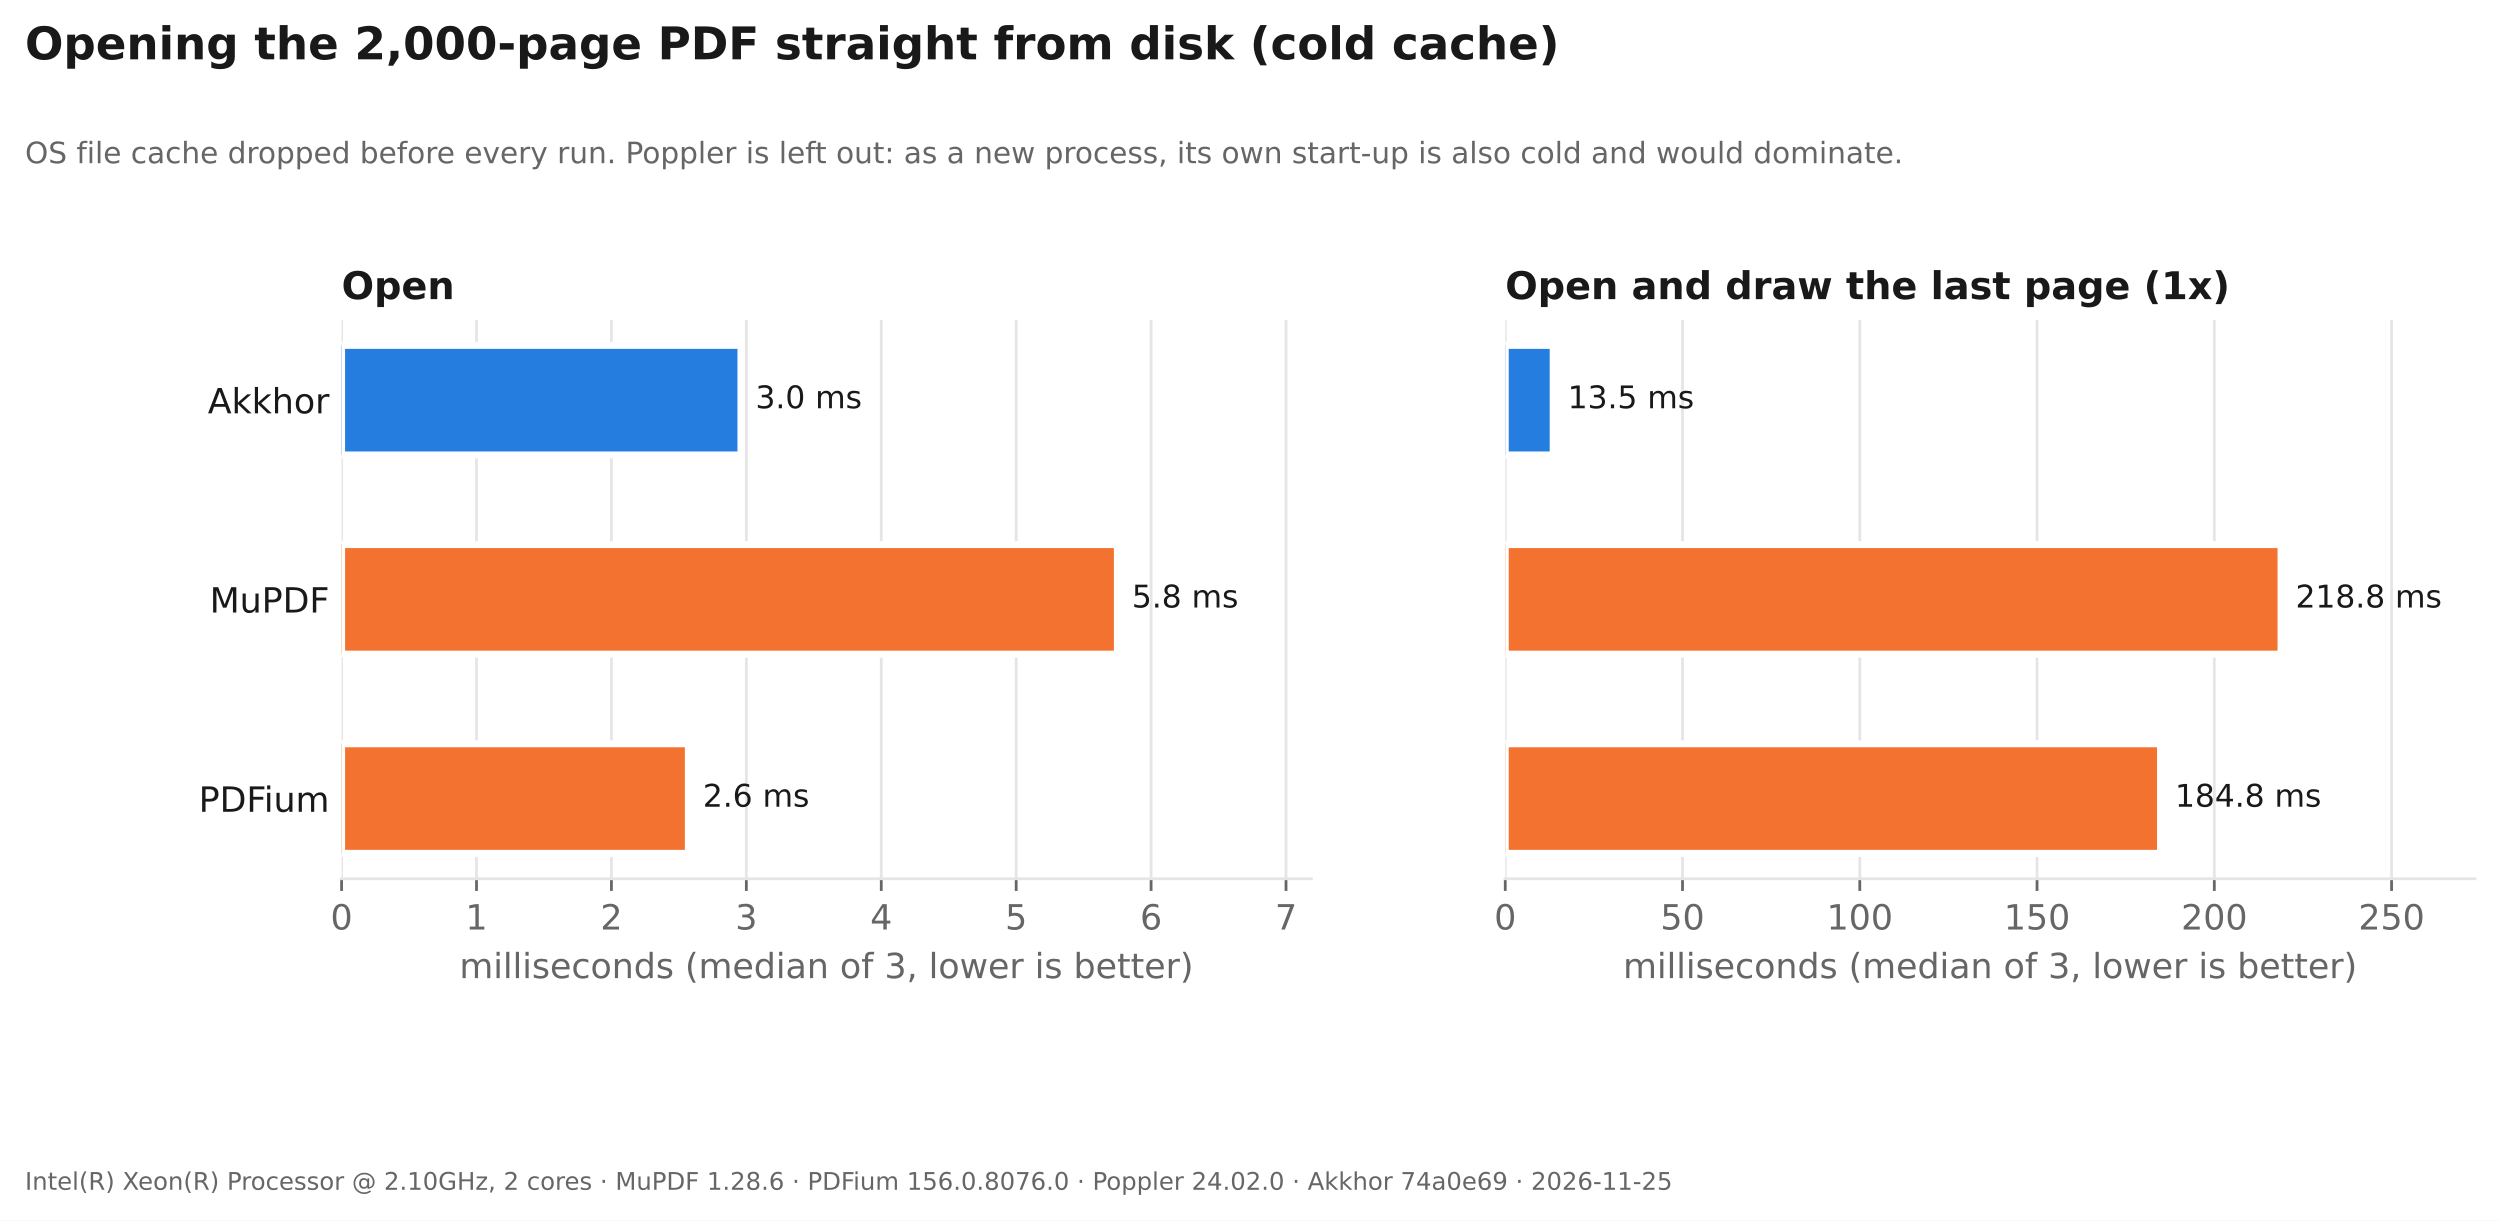
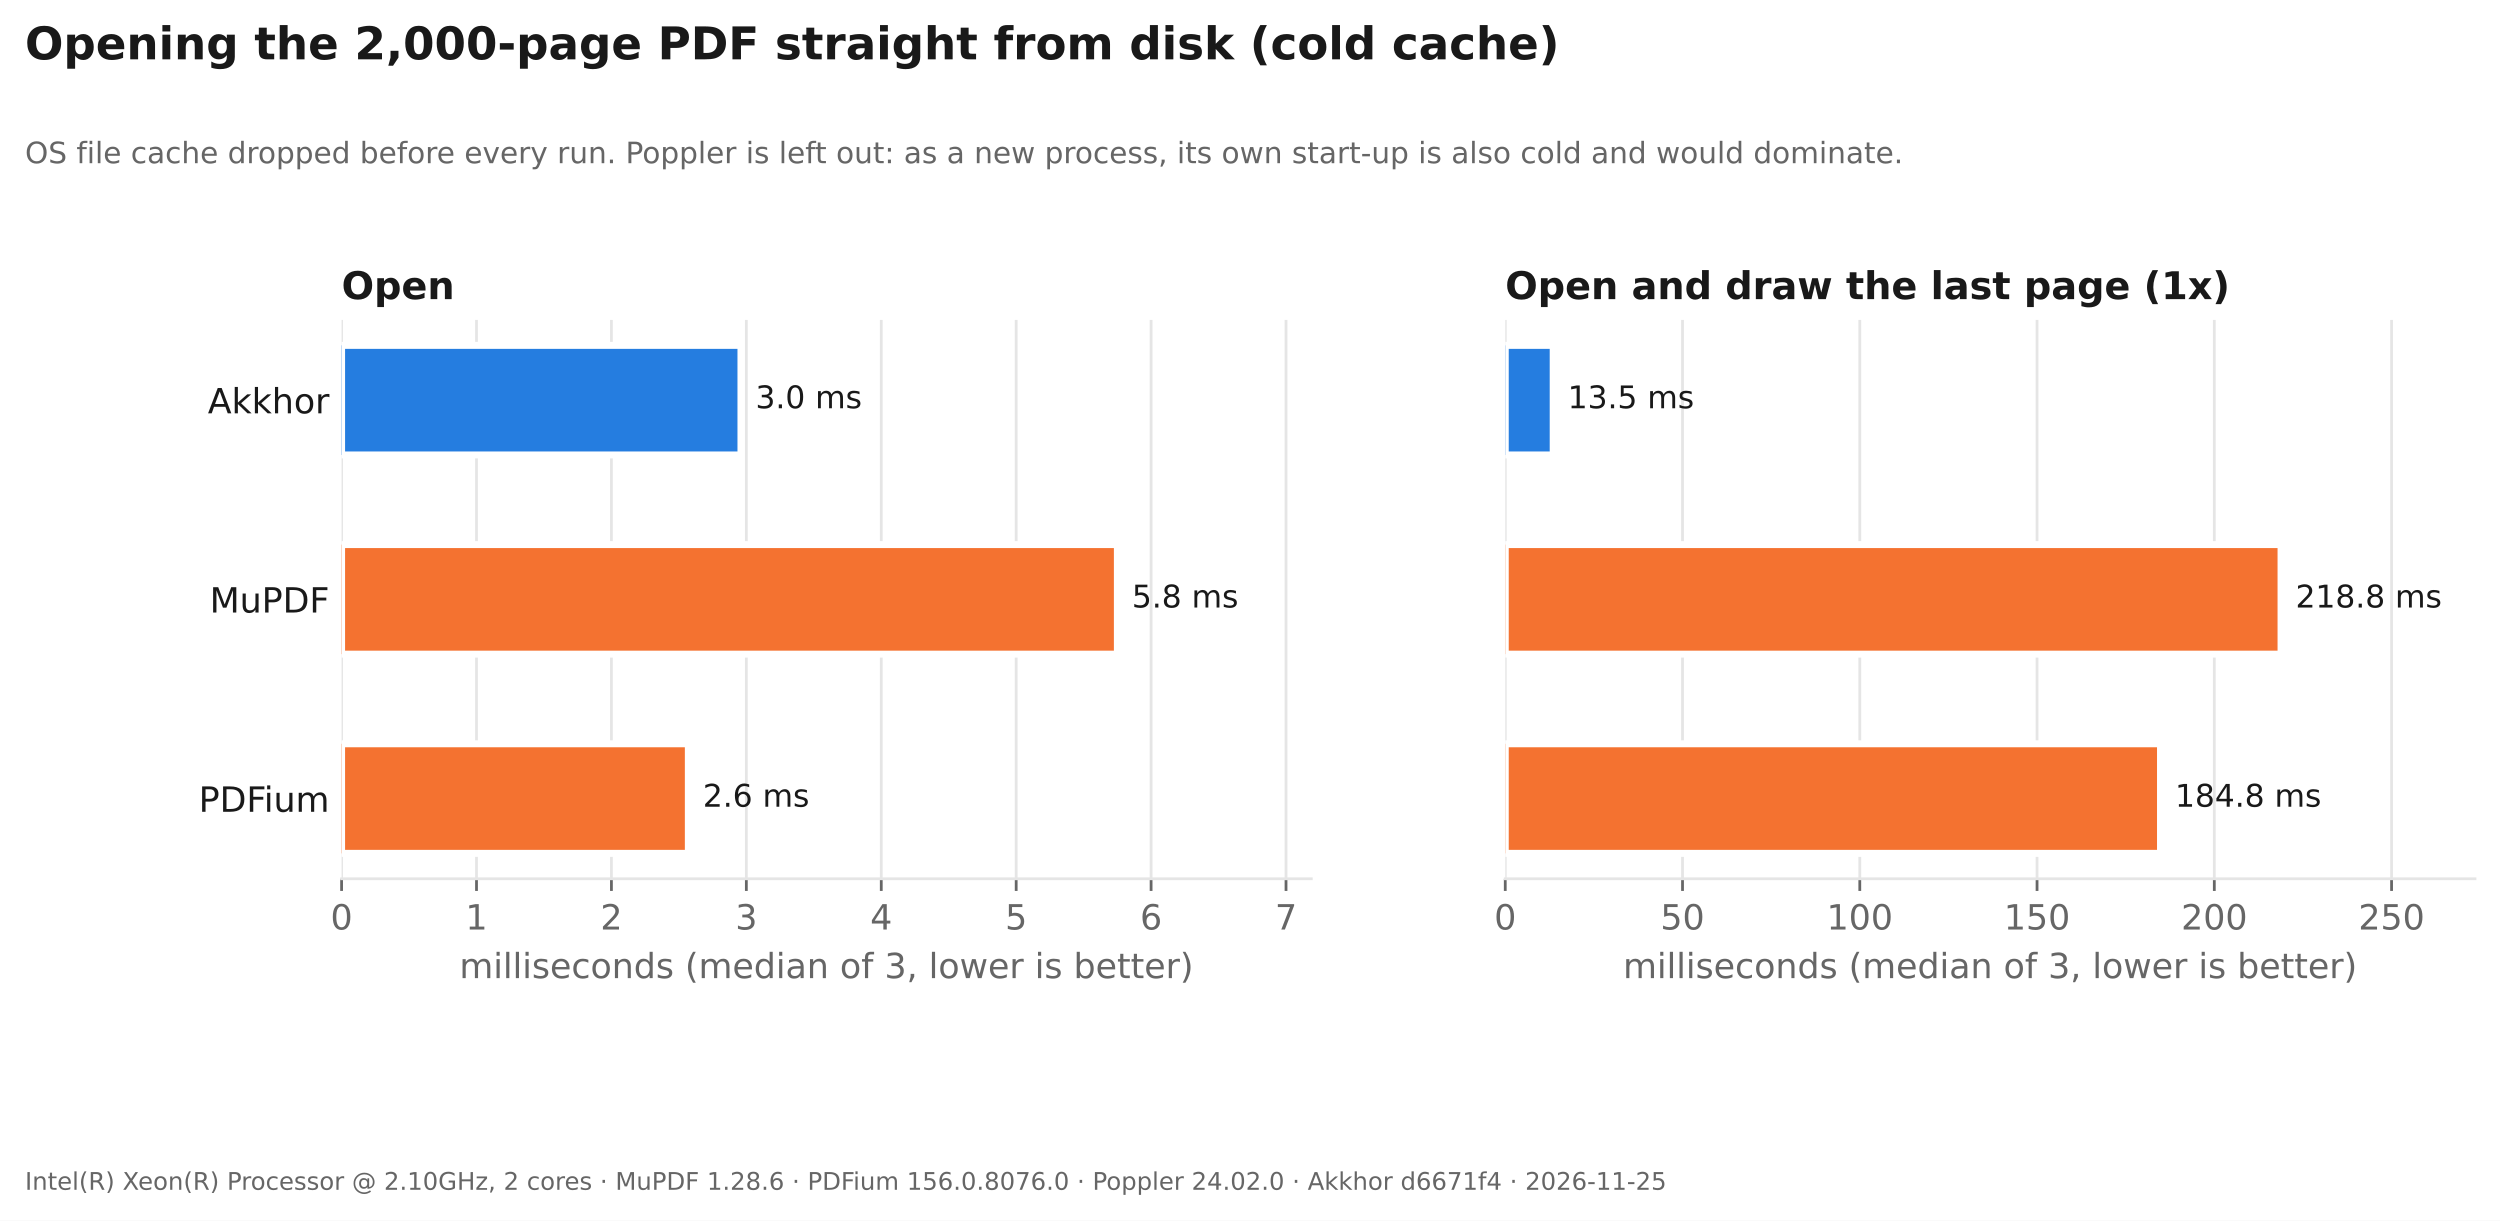
<svg xmlns="http://www.w3.org/2000/svg" xmlns:xlink="http://www.w3.org/1999/xlink" width="719.28pt" height="351.202pt" viewBox="0 0 719.28 351.202" version="1.1">
  <defs>
    <style type="text/css">*{stroke-linejoin: round; stroke-linecap: butt}</style>
  </defs>
  <g id="figure_1">
    <g id="patch_1">
      <path d="M 0 351.202  L 719.28 351.202  L 719.28 -0  L 0 -0  z " style="fill: #ffffff" />
    </g>
    <g id="axes_1">
      <g id="patch_2">
        <path d="M 98.28 252.833  L 377.28 252.833  L 377.28 92.057  L 98.28 92.057  z " style="fill: #ffffff" />
      </g>
      <g id="matplotlib.axis_1">
        <g id="xtick_1">
          <g id="line2d_1">
-             <path d="M 98.28 252.833  L 98.28 92.057  " clip-path="url(#p5edfc6a438)" style="fill: none; stroke: #e5e5e5; stroke-width: 0.8; stroke-linecap: square" />
+             <path d="M 98.28 252.833  L 98.28 92.057  " clip-path="url(#pf7c08f321b)" style="fill: none; stroke: #e5e5e5; stroke-width: 0.8; stroke-linecap: square" />
          </g>
          <g id="line2d_2">
            <defs>
-               <path id="m8fb70e4db4" d="M 0 0  L 0 3.5  " style="stroke: #666666; stroke-width: 0.8" />
+               <path id="me50e141a52" d="M 0 0  L 0 3.5  " style="stroke: #666666; stroke-width: 0.8" />
            </defs>
            <g>
-               <use xlink:href="#m8fb70e4db4" x="98.28" y="252.833" style="fill: #666666; stroke: #666666; stroke-width: 0.8" />
+               <use xlink:href="#me50e141a52" x="98.28" y="252.833" style="fill: #666666; stroke: #666666; stroke-width: 0.8" />
            </g>
          </g>
          <g id="text_1">
            <text style="font-size: 10px; font-family: 'DejaVu Sans'; text-anchor: middle; fill: #666666" x="98.28" y="267.431" transform="rotate(-0 98.28 267.4307)">0</text>
          </g>
        </g>
        <g id="xtick_2">
          <g id="line2d_3">
-             <path d="M 137.097 252.833  L 137.097 92.057  " clip-path="url(#p5edfc6a438)" style="fill: none; stroke: #e5e5e5; stroke-width: 0.8; stroke-linecap: square" />
+             <path d="M 137.097 252.833  L 137.097 92.057  " clip-path="url(#pf7c08f321b)" style="fill: none; stroke: #e5e5e5; stroke-width: 0.8; stroke-linecap: square" />
          </g>
          <g id="line2d_4">
            <g>
-               <use xlink:href="#m8fb70e4db4" x="137.097" y="252.833" style="fill: #666666; stroke: #666666; stroke-width: 0.8" />
+               <use xlink:href="#me50e141a52" x="137.097" y="252.833" style="fill: #666666; stroke: #666666; stroke-width: 0.8" />
            </g>
          </g>
          <g id="text_2">
            <text style="font-size: 10px; font-family: 'DejaVu Sans'; text-anchor: middle; fill: #666666" x="137.097" y="267.431" transform="rotate(-0 137.0974 267.4307)">1</text>
          </g>
        </g>
        <g id="xtick_3">
          <g id="line2d_5">
-             <path d="M 175.915 252.833  L 175.915 92.057  " clip-path="url(#p5edfc6a438)" style="fill: none; stroke: #e5e5e5; stroke-width: 0.8; stroke-linecap: square" />
+             <path d="M 175.915 252.833  L 175.915 92.057  " clip-path="url(#pf7c08f321b)" style="fill: none; stroke: #e5e5e5; stroke-width: 0.8; stroke-linecap: square" />
          </g>
          <g id="line2d_6">
            <g>
-               <use xlink:href="#m8fb70e4db4" x="175.915" y="252.833" style="fill: #666666; stroke: #666666; stroke-width: 0.8" />
+               <use xlink:href="#me50e141a52" x="175.915" y="252.833" style="fill: #666666; stroke: #666666; stroke-width: 0.8" />
            </g>
          </g>
          <g id="text_3">
            <text style="font-size: 10px; font-family: 'DejaVu Sans'; text-anchor: middle; fill: #666666" x="175.915" y="267.431" transform="rotate(-0 175.9148 267.4307)">2</text>
          </g>
        </g>
        <g id="xtick_4">
          <g id="line2d_7">
-             <path d="M 214.732 252.833  L 214.732 92.057  " clip-path="url(#p5edfc6a438)" style="fill: none; stroke: #e5e5e5; stroke-width: 0.8; stroke-linecap: square" />
+             <path d="M 214.732 252.833  L 214.732 92.057  " clip-path="url(#pf7c08f321b)" style="fill: none; stroke: #e5e5e5; stroke-width: 0.8; stroke-linecap: square" />
          </g>
          <g id="line2d_8">
            <g>
-               <use xlink:href="#m8fb70e4db4" x="214.732" y="252.833" style="fill: #666666; stroke: #666666; stroke-width: 0.8" />
+               <use xlink:href="#me50e141a52" x="214.732" y="252.833" style="fill: #666666; stroke: #666666; stroke-width: 0.8" />
            </g>
          </g>
          <g id="text_4">
            <text style="font-size: 10px; font-family: 'DejaVu Sans'; text-anchor: middle; fill: #666666" x="214.732" y="267.431" transform="rotate(-0 214.7322 267.4307)">3</text>
          </g>
        </g>
        <g id="xtick_5">
          <g id="line2d_9">
-             <path d="M 253.55 252.833  L 253.55 92.057  " clip-path="url(#p5edfc6a438)" style="fill: none; stroke: #e5e5e5; stroke-width: 0.8; stroke-linecap: square" />
+             <path d="M 253.55 252.833  L 253.55 92.057  " clip-path="url(#pf7c08f321b)" style="fill: none; stroke: #e5e5e5; stroke-width: 0.8; stroke-linecap: square" />
          </g>
          <g id="line2d_10">
            <g>
-               <use xlink:href="#m8fb70e4db4" x="253.55" y="252.833" style="fill: #666666; stroke: #666666; stroke-width: 0.8" />
+               <use xlink:href="#me50e141a52" x="253.55" y="252.833" style="fill: #666666; stroke: #666666; stroke-width: 0.8" />
            </g>
          </g>
          <g id="text_5">
            <text style="font-size: 10px; font-family: 'DejaVu Sans'; text-anchor: middle; fill: #666666" x="253.55" y="267.431" transform="rotate(-0 253.5496 267.4307)">4</text>
          </g>
        </g>
        <g id="xtick_6">
          <g id="line2d_11">
-             <path d="M 292.367 252.833  L 292.367 92.057  " clip-path="url(#p5edfc6a438)" style="fill: none; stroke: #e5e5e5; stroke-width: 0.8; stroke-linecap: square" />
+             <path d="M 292.367 252.833  L 292.367 92.057  " clip-path="url(#pf7c08f321b)" style="fill: none; stroke: #e5e5e5; stroke-width: 0.8; stroke-linecap: square" />
          </g>
          <g id="line2d_12">
            <g>
-               <use xlink:href="#m8fb70e4db4" x="292.367" y="252.833" style="fill: #666666; stroke: #666666; stroke-width: 0.8" />
+               <use xlink:href="#me50e141a52" x="292.367" y="252.833" style="fill: #666666; stroke: #666666; stroke-width: 0.8" />
            </g>
          </g>
          <g id="text_6">
            <text style="font-size: 10px; font-family: 'DejaVu Sans'; text-anchor: middle; fill: #666666" x="292.367" y="267.431" transform="rotate(-0 292.367 267.4307)">5</text>
          </g>
        </g>
        <g id="xtick_7">
          <g id="line2d_13">
-             <path d="M 331.184 252.833  L 331.184 92.057  " clip-path="url(#p5edfc6a438)" style="fill: none; stroke: #e5e5e5; stroke-width: 0.8; stroke-linecap: square" />
+             <path d="M 331.184 252.833  L 331.184 92.057  " clip-path="url(#pf7c08f321b)" style="fill: none; stroke: #e5e5e5; stroke-width: 0.8; stroke-linecap: square" />
          </g>
          <g id="line2d_14">
            <g>
-               <use xlink:href="#m8fb70e4db4" x="331.184" y="252.833" style="fill: #666666; stroke: #666666; stroke-width: 0.8" />
+               <use xlink:href="#me50e141a52" x="331.184" y="252.833" style="fill: #666666; stroke: #666666; stroke-width: 0.8" />
            </g>
          </g>
          <g id="text_7">
            <text style="font-size: 10px; font-family: 'DejaVu Sans'; text-anchor: middle; fill: #666666" x="331.184" y="267.431" transform="rotate(-0 331.1843 267.4307)">6</text>
          </g>
        </g>
        <g id="xtick_8">
          <g id="line2d_15">
-             <path d="M 370.002 252.833  L 370.002 92.057  " clip-path="url(#p5edfc6a438)" style="fill: none; stroke: #e5e5e5; stroke-width: 0.8; stroke-linecap: square" />
+             <path d="M 370.002 252.833  L 370.002 92.057  " clip-path="url(#pf7c08f321b)" style="fill: none; stroke: #e5e5e5; stroke-width: 0.8; stroke-linecap: square" />
          </g>
          <g id="line2d_16">
            <g>
-               <use xlink:href="#m8fb70e4db4" x="370.002" y="252.833" style="fill: #666666; stroke: #666666; stroke-width: 0.8" />
+               <use xlink:href="#me50e141a52" x="370.002" y="252.833" style="fill: #666666; stroke: #666666; stroke-width: 0.8" />
            </g>
          </g>
          <g id="text_8">
            <text style="font-size: 10px; font-family: 'DejaVu Sans'; text-anchor: middle; fill: #666666" x="370.002" y="267.431" transform="rotate(-0 370.0017 267.4307)">7</text>
          </g>
        </g>
        <g id="text_9">
          <text style="font-size: 10px; font-family: 'DejaVu Sans'; text-anchor: middle; fill: #666666" x="237.78" y="281.431" transform="rotate(-0 237.78 281.4315)">milliseconds (median of 3, lower is better)</text>
        </g>
      </g>
      <g id="matplotlib.axis_2">
        <g id="ytick_1">
          <g id="line2d_17" />
          <g id="text_10">
            <text style="font-size: 10px; font-family: 'DejaVu Sans'; text-anchor: end; fill: #191919" x="94.78" y="118.927" transform="rotate(-0 94.78 118.9266)">Akkhor</text>
          </g>
        </g>
        <g id="ytick_2">
          <g id="line2d_18" />
          <g id="text_11">
            <text style="font-size: 10px; font-family: 'DejaVu Sans'; text-anchor: end; fill: #191919" x="94.78" y="176.244" transform="rotate(-0 94.78 176.2438)">MuPDF</text>
          </g>
        </g>
        <g id="ytick_3">
          <g id="line2d_19" />
          <g id="text_12">
            <text style="font-size: 10px; font-family: 'DejaVu Sans'; text-anchor: end; fill: #191919" x="94.78" y="233.562" transform="rotate(-0 94.78 233.5619)">PDFium</text>
          </g>
        </g>
      </g>
      <g id="patch_3">
-         <path d="M 98.28 130.89  L 213.179 130.89  L 213.179 99.365  L 98.28 99.365  z " clip-path="url(#p5edfc6a438)" style="fill: #257de0; stroke: #ffffff; stroke-width: 2; stroke-linejoin: miter" />
+         <path d="M 98.28 130.89  L 213.179 130.89  L 213.179 99.365  L 98.28 99.365  z " clip-path="url(#pf7c08f321b)" style="fill: #257de0; stroke: #ffffff; stroke-width: 2; stroke-linejoin: miter" />
      </g>
      <g id="patch_4">
-         <path d="M 98.28 188.207  L 321.48 188.207  L 321.48 156.683  L 98.28 156.683  z " clip-path="url(#p5edfc6a438)" style="fill: #f47230; stroke: #ffffff; stroke-width: 2; stroke-linejoin: miter" />
+         <path d="M 98.28 188.207  L 321.48 188.207  L 321.48 156.683  L 98.28 156.683  z " clip-path="url(#pf7c08f321b)" style="fill: #f47230; stroke: #ffffff; stroke-width: 2; stroke-linejoin: miter" />
      </g>
      <g id="patch_5">
-         <path d="M 98.28 245.525  L 198.041 245.525  L 198.041 214  L 98.28 214  z " clip-path="url(#p5edfc6a438)" style="fill: #f47230; stroke: #ffffff; stroke-width: 2; stroke-linejoin: miter" />
+         <path d="M 98.28 245.525  L 198.041 245.525  L 198.041 214  L 98.28 214  z " clip-path="url(#pf7c08f321b)" style="fill: #f47230; stroke: #ffffff; stroke-width: 2; stroke-linejoin: miter" />
      </g>
      <g id="patch_6">
        <path d="M 98.28 252.833  L 377.28 252.833  " style="fill: none; stroke: #e5e5e5; stroke-width: 0.8; stroke-linejoin: miter; stroke-linecap: square" />
      </g>
      <g id="text_13">
        <text style="font-size: 9px; font-family: 'DejaVu Sans'; text-anchor: start; fill: #191919" x="217.364" y="117.465" transform="rotate(-0 217.3645 117.4653)">3.0 ms</text>
      </g>
      <g id="text_14">
        <text style="font-size: 9px; font-family: 'DejaVu Sans'; text-anchor: start; fill: #191919" x="325.665" y="174.783" transform="rotate(-0 325.665 174.7829)">5.8 ms</text>
      </g>
      <g id="text_15">
        <text style="font-size: 9px; font-family: 'DejaVu Sans'; text-anchor: start; fill: #191919" x="202.226" y="232.101" transform="rotate(-0 202.2257 232.1006)">2.6 ms</text>
      </g>
      <g id="text_16">
        <text style="font-weight: 700; font-size: 11px; font-family: 'DejaVu Sans'; text-anchor: start; fill: #191919" x="98.28" y="86.057" transform="rotate(-0 98.28 86.05702)">Open</text>
      </g>
    </g>
    <g id="axes_2">
      <g id="patch_7">
        <path d="M 433.08 252.833  L 712.08 252.833  L 712.08 92.057  L 433.08 92.057  z " style="fill: #ffffff" />
      </g>
      <g id="matplotlib.axis_3">
        <g id="xtick_9">
          <g id="line2d_20">
-             <path d="M 433.08 252.833  L 433.08 92.057  " clip-path="url(#p6e1b5f97a2)" style="fill: none; stroke: #e5e5e5; stroke-width: 0.8; stroke-linecap: square" />
+             <path d="M 433.08 252.833  L 433.08 92.057  " clip-path="url(#pb4817fa080)" style="fill: none; stroke: #e5e5e5; stroke-width: 0.8; stroke-linecap: square" />
          </g>
          <g id="line2d_21">
            <g>
-               <use xlink:href="#m8fb70e4db4" x="433.08" y="252.833" style="fill: #666666; stroke: #666666; stroke-width: 0.8" />
+               <use xlink:href="#me50e141a52" x="433.08" y="252.833" style="fill: #666666; stroke: #666666; stroke-width: 0.8" />
            </g>
          </g>
          <g id="text_17">
            <text style="font-size: 10px; font-family: 'DejaVu Sans'; text-anchor: middle; fill: #666666" x="433.08" y="267.431" transform="rotate(-0 433.08 267.4307)">0</text>
          </g>
        </g>
        <g id="xtick_10">
          <g id="line2d_22">
-             <path d="M 484.081 252.833  L 484.081 92.057  " clip-path="url(#p6e1b5f97a2)" style="fill: none; stroke: #e5e5e5; stroke-width: 0.8; stroke-linecap: square" />
+             <path d="M 484.081 252.833  L 484.081 92.057  " clip-path="url(#pb4817fa080)" style="fill: none; stroke: #e5e5e5; stroke-width: 0.8; stroke-linecap: square" />
          </g>
          <g id="line2d_23">
            <g>
-               <use xlink:href="#m8fb70e4db4" x="484.081" y="252.833" style="fill: #666666; stroke: #666666; stroke-width: 0.8" />
+               <use xlink:href="#me50e141a52" x="484.081" y="252.833" style="fill: #666666; stroke: #666666; stroke-width: 0.8" />
            </g>
          </g>
          <g id="text_18">
            <text style="font-size: 10px; font-family: 'DejaVu Sans'; text-anchor: middle; fill: #666666" x="484.081" y="267.431" transform="rotate(-0 484.0808 267.4307)">50</text>
          </g>
        </g>
        <g id="xtick_11">
          <g id="line2d_24">
-             <path d="M 535.082 252.833  L 535.082 92.057  " clip-path="url(#p6e1b5f97a2)" style="fill: none; stroke: #e5e5e5; stroke-width: 0.8; stroke-linecap: square" />
+             <path d="M 535.082 252.833  L 535.082 92.057  " clip-path="url(#pb4817fa080)" style="fill: none; stroke: #e5e5e5; stroke-width: 0.8; stroke-linecap: square" />
          </g>
          <g id="line2d_25">
            <g>
-               <use xlink:href="#m8fb70e4db4" x="535.082" y="252.833" style="fill: #666666; stroke: #666666; stroke-width: 0.8" />
+               <use xlink:href="#me50e141a52" x="535.082" y="252.833" style="fill: #666666; stroke: #666666; stroke-width: 0.8" />
            </g>
          </g>
          <g id="text_19">
            <text style="font-size: 10px; font-family: 'DejaVu Sans'; text-anchor: middle; fill: #666666" x="535.082" y="267.431" transform="rotate(-0 535.0816 267.4307)">100</text>
          </g>
        </g>
        <g id="xtick_12">
          <g id="line2d_26">
-             <path d="M 586.082 252.833  L 586.082 92.057  " clip-path="url(#p6e1b5f97a2)" style="fill: none; stroke: #e5e5e5; stroke-width: 0.8; stroke-linecap: square" />
+             <path d="M 586.082 252.833  L 586.082 92.057  " clip-path="url(#pb4817fa080)" style="fill: none; stroke: #e5e5e5; stroke-width: 0.8; stroke-linecap: square" />
          </g>
          <g id="line2d_27">
            <g>
-               <use xlink:href="#m8fb70e4db4" x="586.082" y="252.833" style="fill: #666666; stroke: #666666; stroke-width: 0.8" />
+               <use xlink:href="#me50e141a52" x="586.082" y="252.833" style="fill: #666666; stroke: #666666; stroke-width: 0.8" />
            </g>
          </g>
          <g id="text_20">
            <text style="font-size: 10px; font-family: 'DejaVu Sans'; text-anchor: middle; fill: #666666" x="586.082" y="267.431" transform="rotate(-0 586.0825 267.4307)">150</text>
          </g>
        </g>
        <g id="xtick_13">
          <g id="line2d_28">
-             <path d="M 637.083 252.833  L 637.083 92.057  " clip-path="url(#p6e1b5f97a2)" style="fill: none; stroke: #e5e5e5; stroke-width: 0.8; stroke-linecap: square" />
+             <path d="M 637.083 252.833  L 637.083 92.057  " clip-path="url(#pb4817fa080)" style="fill: none; stroke: #e5e5e5; stroke-width: 0.8; stroke-linecap: square" />
          </g>
          <g id="line2d_29">
            <g>
-               <use xlink:href="#m8fb70e4db4" x="637.083" y="252.833" style="fill: #666666; stroke: #666666; stroke-width: 0.8" />
+               <use xlink:href="#me50e141a52" x="637.083" y="252.833" style="fill: #666666; stroke: #666666; stroke-width: 0.8" />
            </g>
          </g>
          <g id="text_21">
            <text style="font-size: 10px; font-family: 'DejaVu Sans'; text-anchor: middle; fill: #666666" x="637.083" y="267.431" transform="rotate(-0 637.0833 267.4307)">200</text>
          </g>
        </g>
        <g id="xtick_14">
          <g id="line2d_30">
-             <path d="M 688.084 252.833  L 688.084 92.057  " clip-path="url(#p6e1b5f97a2)" style="fill: none; stroke: #e5e5e5; stroke-width: 0.8; stroke-linecap: square" />
+             <path d="M 688.084 252.833  L 688.084 92.057  " clip-path="url(#pb4817fa080)" style="fill: none; stroke: #e5e5e5; stroke-width: 0.8; stroke-linecap: square" />
          </g>
          <g id="line2d_31">
            <g>
-               <use xlink:href="#m8fb70e4db4" x="688.084" y="252.833" style="fill: #666666; stroke: #666666; stroke-width: 0.8" />
+               <use xlink:href="#me50e141a52" x="688.084" y="252.833" style="fill: #666666; stroke: #666666; stroke-width: 0.8" />
            </g>
          </g>
          <g id="text_22">
            <text style="font-size: 10px; font-family: 'DejaVu Sans'; text-anchor: middle; fill: #666666" x="688.084" y="267.431" transform="rotate(-0 688.0841 267.4307)">250</text>
          </g>
        </g>
        <g id="text_23">
          <text style="font-size: 10px; font-family: 'DejaVu Sans'; text-anchor: middle; fill: #666666" x="572.58" y="281.431" transform="rotate(-0 572.58 281.4315)">milliseconds (median of 3, lower is better)</text>
        </g>
      </g>
      <g id="matplotlib.axis_4">
        <g id="ytick_4">
          <g id="line2d_32" />
        </g>
        <g id="ytick_5">
          <g id="line2d_33" />
        </g>
        <g id="ytick_6">
          <g id="line2d_34" />
        </g>
      </g>
      <g id="patch_8">
-         <path d="M 433.08 130.89  L 446.871 130.89  L 446.871 99.365  L 433.08 99.365  z " clip-path="url(#p6e1b5f97a2)" style="fill: #257de0; stroke: #ffffff; stroke-width: 2; stroke-linejoin: miter" />
+         <path d="M 433.08 130.89  L 446.871 130.89  L 446.871 99.365  L 433.08 99.365  z " clip-path="url(#pb4817fa080)" style="fill: #257de0; stroke: #ffffff; stroke-width: 2; stroke-linejoin: miter" />
      </g>
      <g id="patch_9">
-         <path d="M 433.08 188.207  L 656.28 188.207  L 656.28 156.683  L 433.08 156.683  z " clip-path="url(#p6e1b5f97a2)" style="fill: #f47230; stroke: #ffffff; stroke-width: 2; stroke-linejoin: miter" />
+         <path d="M 433.08 188.207  L 656.28 188.207  L 656.28 156.683  L 433.08 156.683  z " clip-path="url(#pb4817fa080)" style="fill: #f47230; stroke: #ffffff; stroke-width: 2; stroke-linejoin: miter" />
      </g>
      <g id="patch_10">
-         <path d="M 433.08 245.525  L 621.599 245.525  L 621.599 214  L 433.08 214  z " clip-path="url(#p6e1b5f97a2)" style="fill: #f47230; stroke: #ffffff; stroke-width: 2; stroke-linejoin: miter" />
+         <path d="M 433.08 245.525  L 621.599 245.525  L 621.599 214  L 433.08 214  z " clip-path="url(#pb4817fa080)" style="fill: #f47230; stroke: #ffffff; stroke-width: 2; stroke-linejoin: miter" />
      </g>
      <g id="patch_11">
        <path d="M 433.08 252.833  L 712.08 252.833  " style="fill: none; stroke: #e5e5e5; stroke-width: 0.8; stroke-linejoin: miter; stroke-linecap: square" />
      </g>
      <g id="text_24">
        <text style="font-size: 9px; font-family: 'DejaVu Sans'; text-anchor: start; fill: #191919" x="451.056" y="117.465" transform="rotate(-0 451.0556 117.4653)">13.5 ms</text>
      </g>
      <g id="text_25">
        <text style="font-size: 9px; font-family: 'DejaVu Sans'; text-anchor: start; fill: #191919" x="660.465" y="174.783" transform="rotate(-0 660.465 174.7829)">218.8 ms</text>
      </g>
      <g id="text_26">
        <text style="font-size: 9px; font-family: 'DejaVu Sans'; text-anchor: start; fill: #191919" x="625.784" y="232.101" transform="rotate(-0 625.7844 232.1006)">184.8 ms</text>
      </g>
      <g id="text_27">
        <text style="font-weight: 700; font-size: 11px; font-family: 'DejaVu Sans'; text-anchor: start; fill: #191919" x="433.08" y="86.057" transform="rotate(-0 433.08 86.05702)">Open and draw the last page (1x)</text>
      </g>
    </g>
    <g id="text_28">
      <text style="font-weight: 700; font-size: 13px; font-family: 'DejaVu Sans'; text-anchor: start; fill: #191919" x="7.2" y="17.078" transform="rotate(-0 7.2 17.07797)">Opening the 2,000-page PDF straight from disk (cold cache)</text>
    </g>
    <g id="text_29">
      <text style="font-size: 8.5px; font-family: 'DejaVu Sans'; text-anchor: start; fill: #666666" x="7.2" y="46.959" transform="rotate(-0 7.2 46.95902)">OS file cache dropped before every run. Poppler is left out: as a new process, its own start-up is also cold and would dominate.</text>
    </g>
    <g id="text_30">
-       <text style="font-size: 7px; font-family: 'DejaVu Sans'; text-anchor: start; fill: #666666" x="7.2" y="342.32" transform="rotate(-0 7.2 342.3199)">Intel(R) Xeon(R) Processor @ 2.10GHz, 2 cores · MuPDF 1.28.6 · PDFium 156.0.8076.0 · Poppler 24.02.0 · Akkhor 74a0e69 · 2026-11-25</text>
+       <text style="font-size: 7px; font-family: 'DejaVu Sans'; text-anchor: start; fill: #666666" x="7.2" y="342.32" transform="rotate(-0 7.2 342.3199)">Intel(R) Xeon(R) Processor @ 2.10GHz, 2 cores · MuPDF 1.28.6 · PDFium 156.0.8076.0 · Poppler 24.02.0 · Akkhor d6671f4 · 2026-11-25</text>
    </g>
  </g>
  <defs>
-     <clipPath id="p5edfc6a438">
+     <clipPath id="pf7c08f321b">
      <rect x="98.28" y="92.057" width="279" height="160.776" />
    </clipPath>
-     <clipPath id="p6e1b5f97a2">
+     <clipPath id="pb4817fa080">
      <rect x="433.08" y="92.057" width="279" height="160.776" />
    </clipPath>
  </defs>
</svg>
